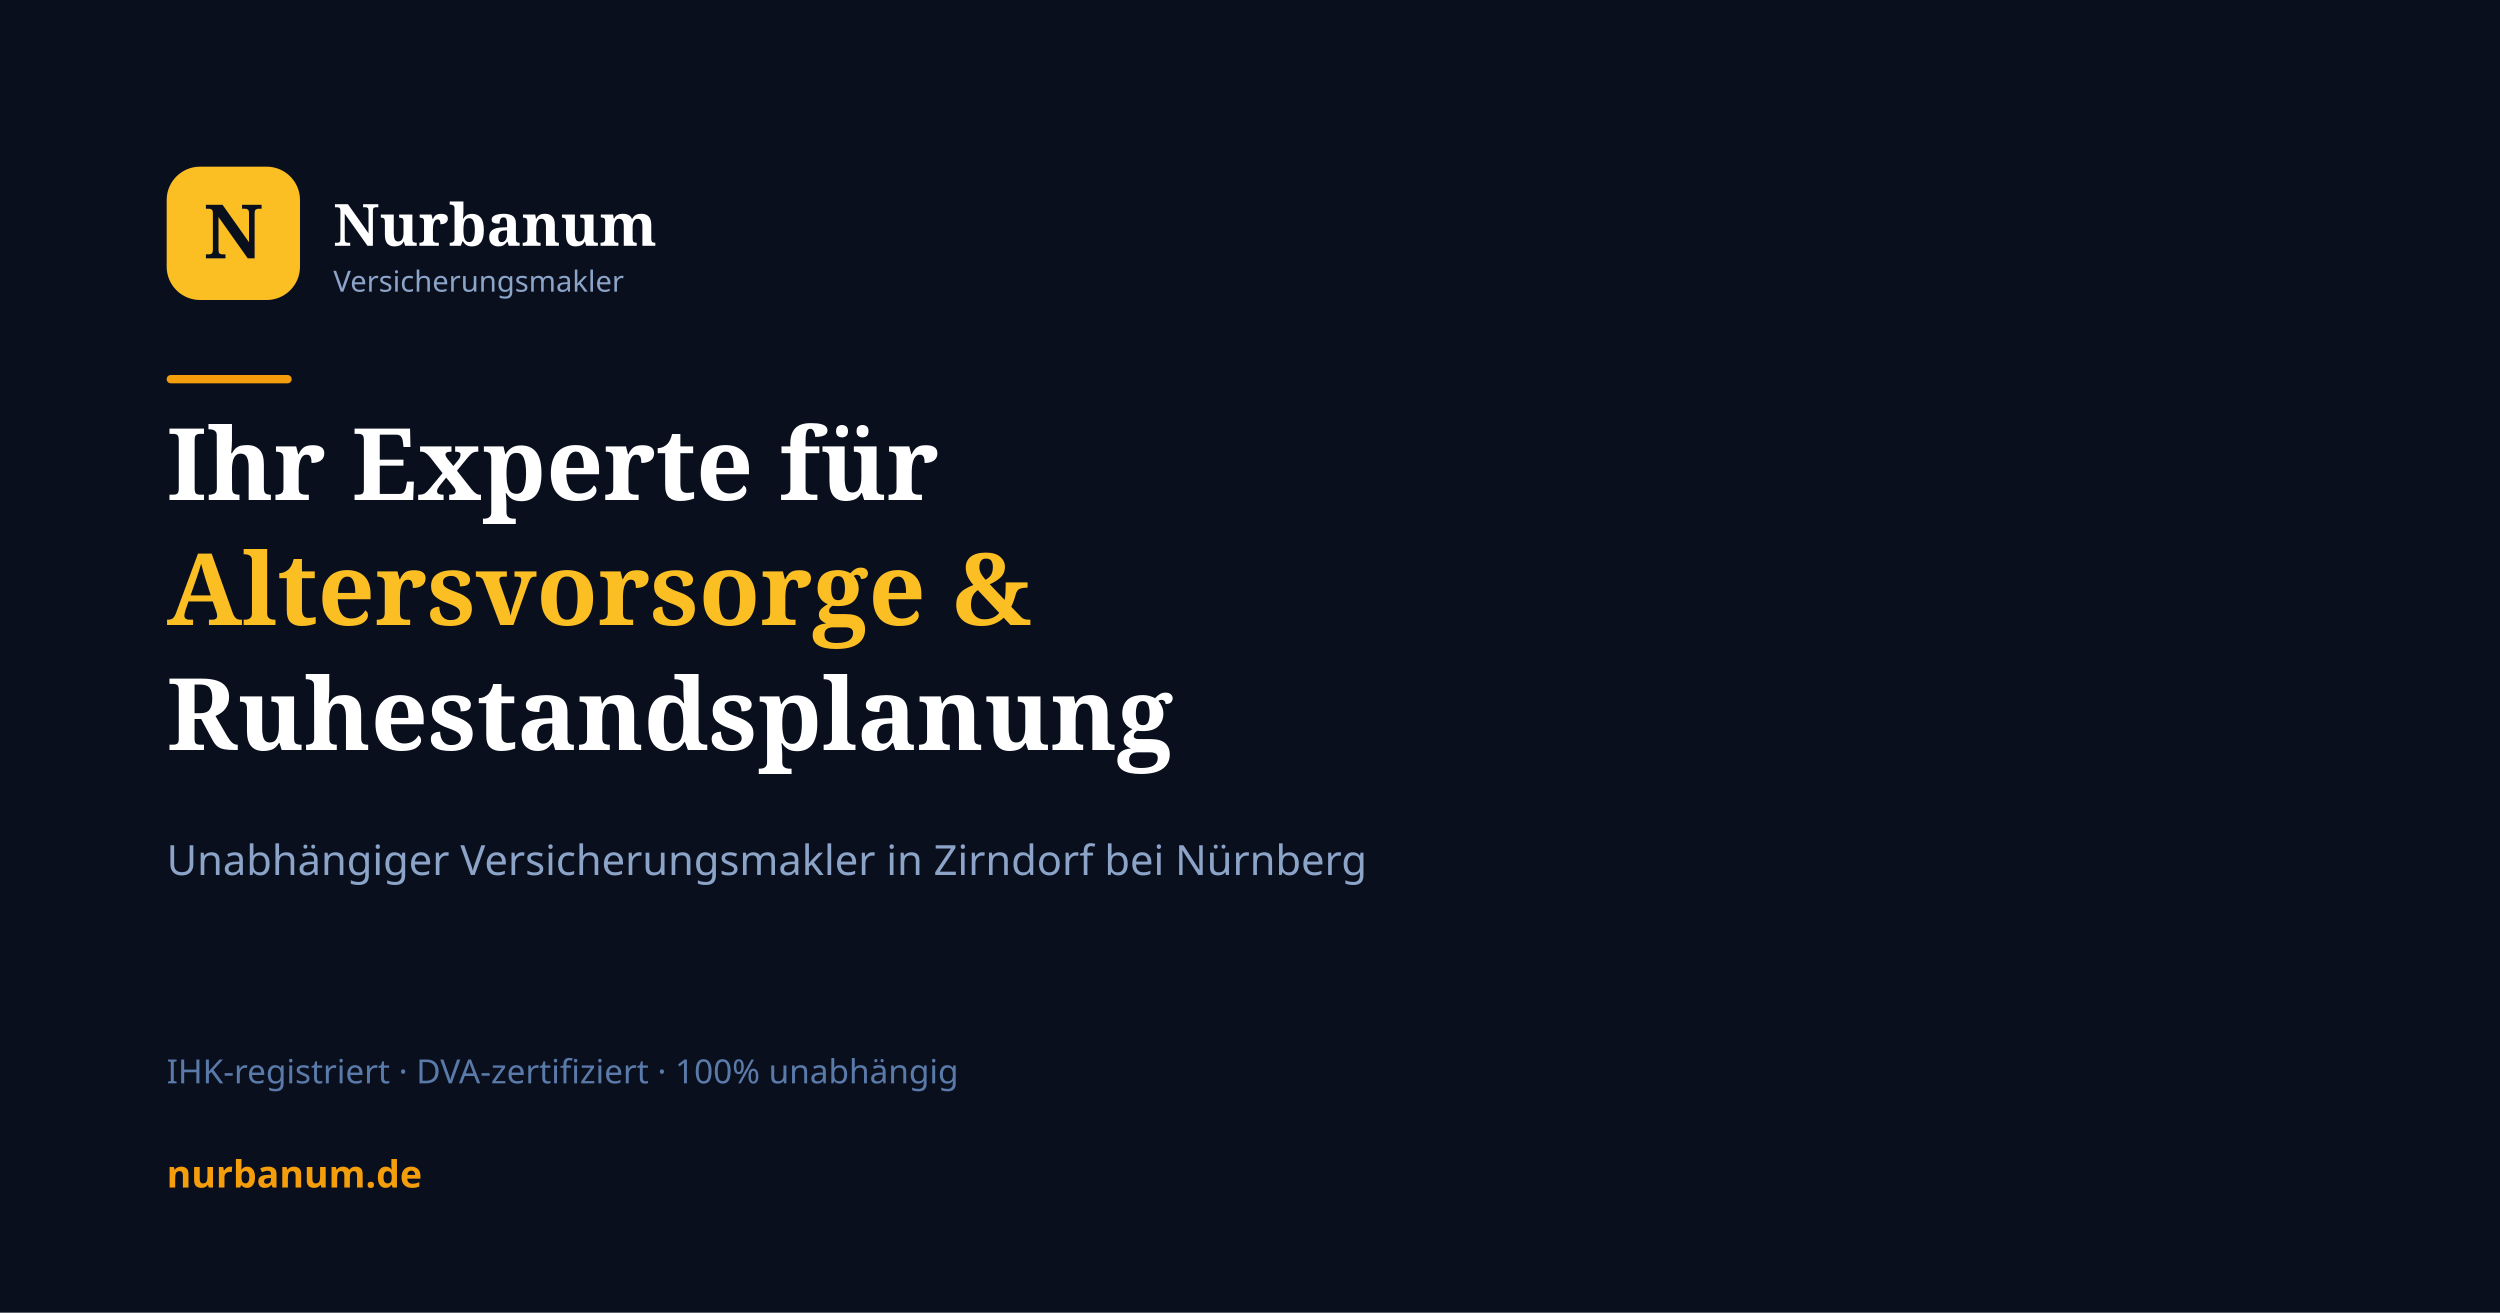
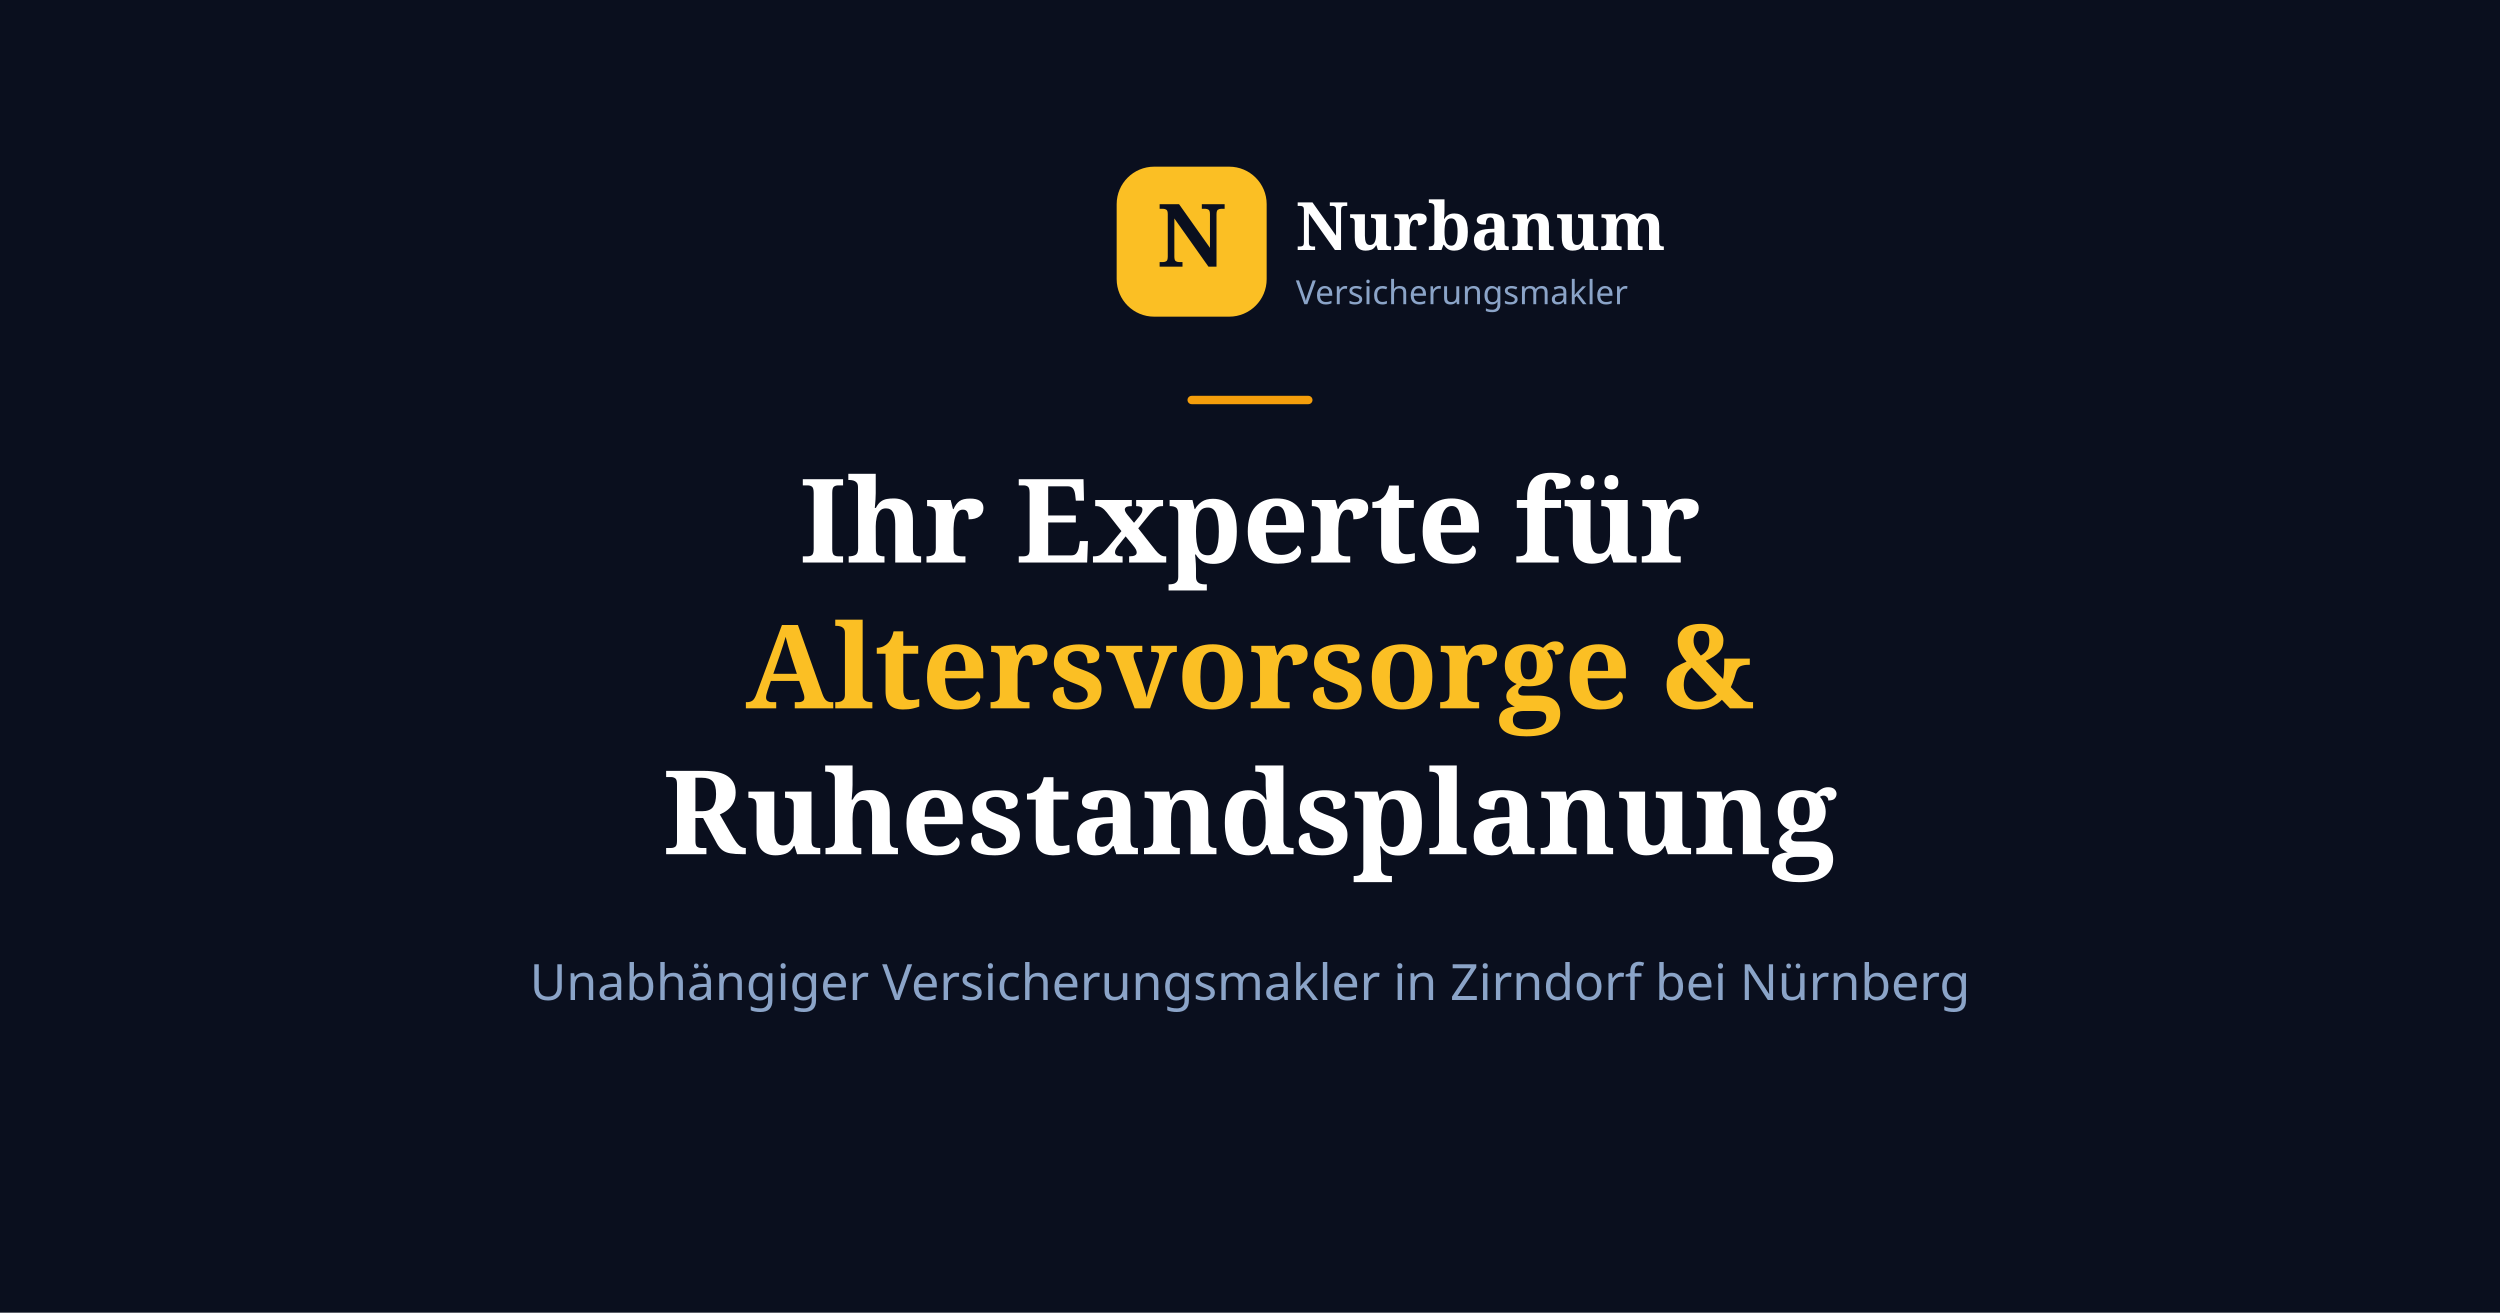
<svg xmlns="http://www.w3.org/2000/svg" width="1200" height="630" viewBox="0 0 1200 630" fill="none">
  <rect width="1200" height="630" fill="#0a0f1e" />
  <rect width="1200" height="630" fill="url(#grad)" opacity="0.6" />
-   <rect x="80" y="180" width="60" height="4" rx="2" fill="#f59e0b" />
-   <rect x="80" y="80" width="64" height="64" rx="16" fill="url(#badge)" />
-   <text x="112" y="124" font-family="Georgia, serif" font-size="36" font-weight="900" fill="#0a0f1e" text-anchor="middle">N</text>
-   <text x="160" y="118" font-family="Georgia, serif" font-size="28" font-weight="800" fill="white">Nurbanum</text>
-   <text x="160" y="140" font-family="system-ui, sans-serif" font-size="14" fill="#8ba4c8">Versicherungsmakler</text>
-   <text x="80" y="240" font-family="Georgia, serif" font-size="48" font-weight="800" fill="white">Ihr Experte für</text>
-   <text x="80" y="300" font-family="Georgia, serif" font-size="48" font-weight="800" fill="#fbbf24">Altersvorsorge &amp;</text>
-   <text x="80" y="360" font-family="Georgia, serif" font-size="48" font-weight="800" fill="white">Ruhestandsplanung</text>
-   <text x="80" y="420" font-family="system-ui, sans-serif" font-size="20" fill="#8ba4c8">Unabhängiger Versicherungsmakler in Zirndorf bei Nürnberg</text>
-   <text x="80" y="520" font-family="system-ui, sans-serif" font-size="16" fill="#5a7aaa">IHK-registriert  ·  DVA-zertifiziert  ·  100% unabhängig</text>
-   <text x="80" y="570" font-family="system-ui, sans-serif" font-size="18" font-weight="600" fill="#f59e0b">nurbanum.de</text>
+   <rect x="536" y="80" width="72" height="72" rx="18" fill="url(#badge)" />
+   <text x="572" y="128" font-family="Georgia, serif" font-size="42" font-weight="900" fill="#0a0f1e" text-anchor="middle">N</text>
+   <text x="622" y="120" font-family="Georgia, serif" font-size="32" font-weight="800" fill="white">Nurbanum</text>
+   <text x="622" y="146" font-family="system-ui, sans-serif" font-size="16" fill="#8ba4c8">Versicherungsmakler</text>
+   <rect x="570" y="190" width="60" height="4" rx="2" fill="#f59e0b" />
+   <text x="600" y="270" font-family="Georgia, serif" font-size="56" font-weight="800" fill="white" text-anchor="middle">Ihr Experte für</text>
+   <text x="600" y="340" font-family="Georgia, serif" font-size="56" font-weight="800" fill="#fbbf24" text-anchor="middle">Altersvorsorge &amp;</text>
+   <text x="600" y="410" font-family="Georgia, serif" font-size="56" font-weight="800" fill="white" text-anchor="middle">Ruhestandsplanung</text>
+   <text x="600" y="480" font-family="system-ui, sans-serif" font-size="24" fill="#8ba4c8" text-anchor="middle">Unabhängiger Versicherungsmakler in Zirndorf bei Nürnberg</text>
  <defs>
    <linearGradient id="grad" x1="0" y1="0" x2="1200" y2="630">
      <stop offset="0%" stop-color="#0a0f1e" />
      <stop offset="50%" stop-color="#162035" />
      <stop offset="100%" stop-color="#1e2d4a" />
    </linearGradient>
-     <linearGradient id="badge" x1="80" y1="80" x2="144" y2="144">
+     <linearGradient id="badge" x1="536" y1="80" x2="608" y2="152">
      <stop offset="0%" stop-color="#fbbf24" />
      <stop offset="100%" stop-color="#d47a00" />
    </linearGradient>
  </defs>
</svg>
